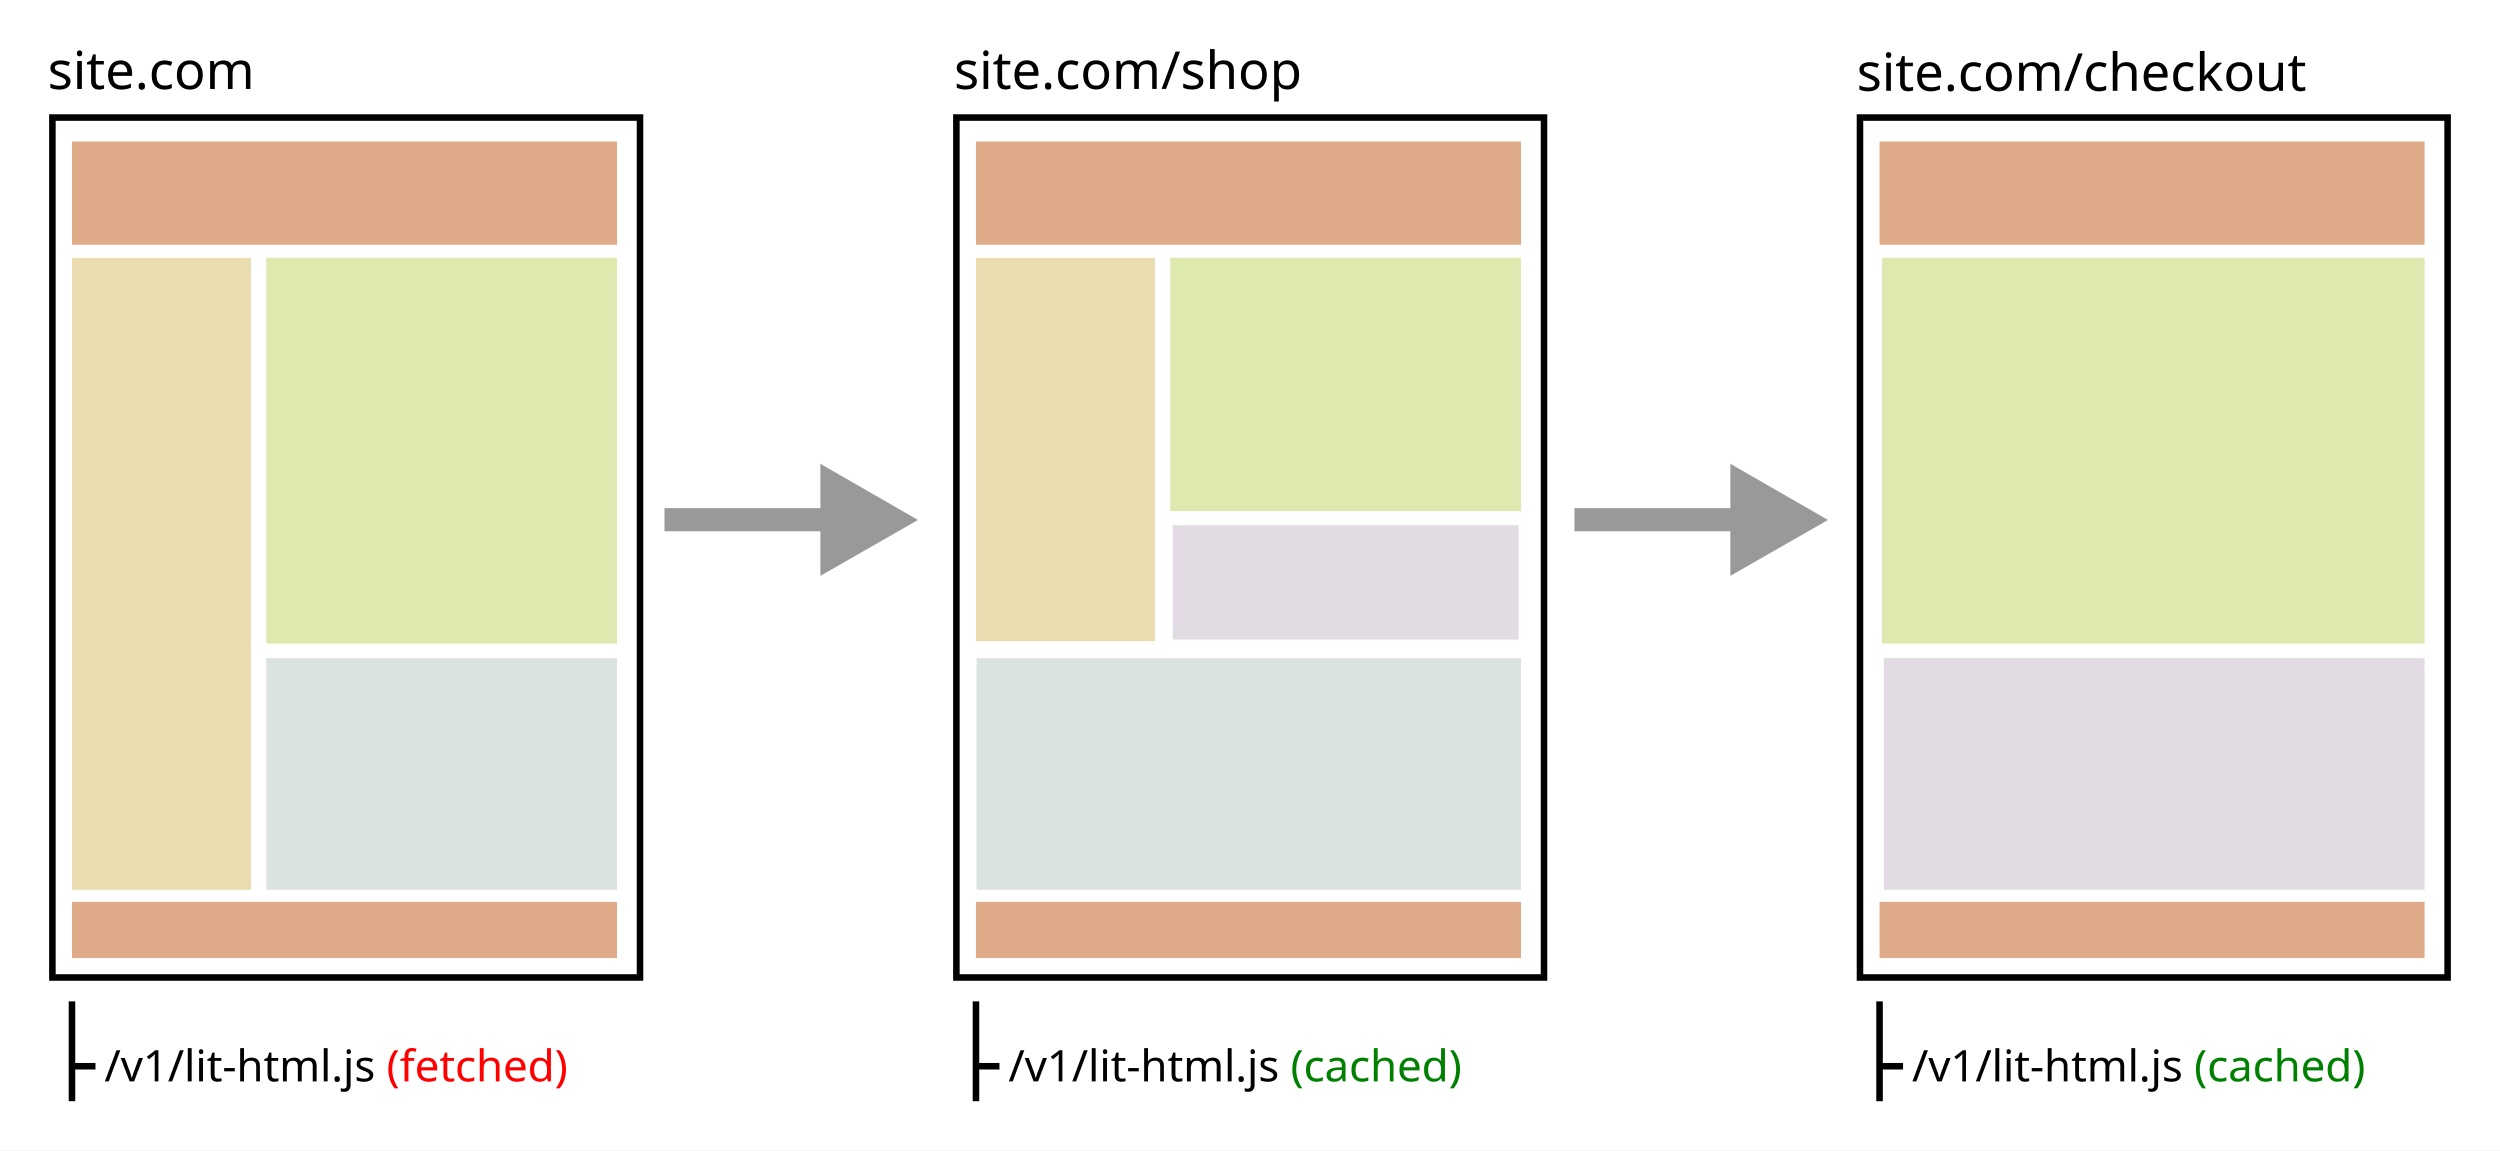
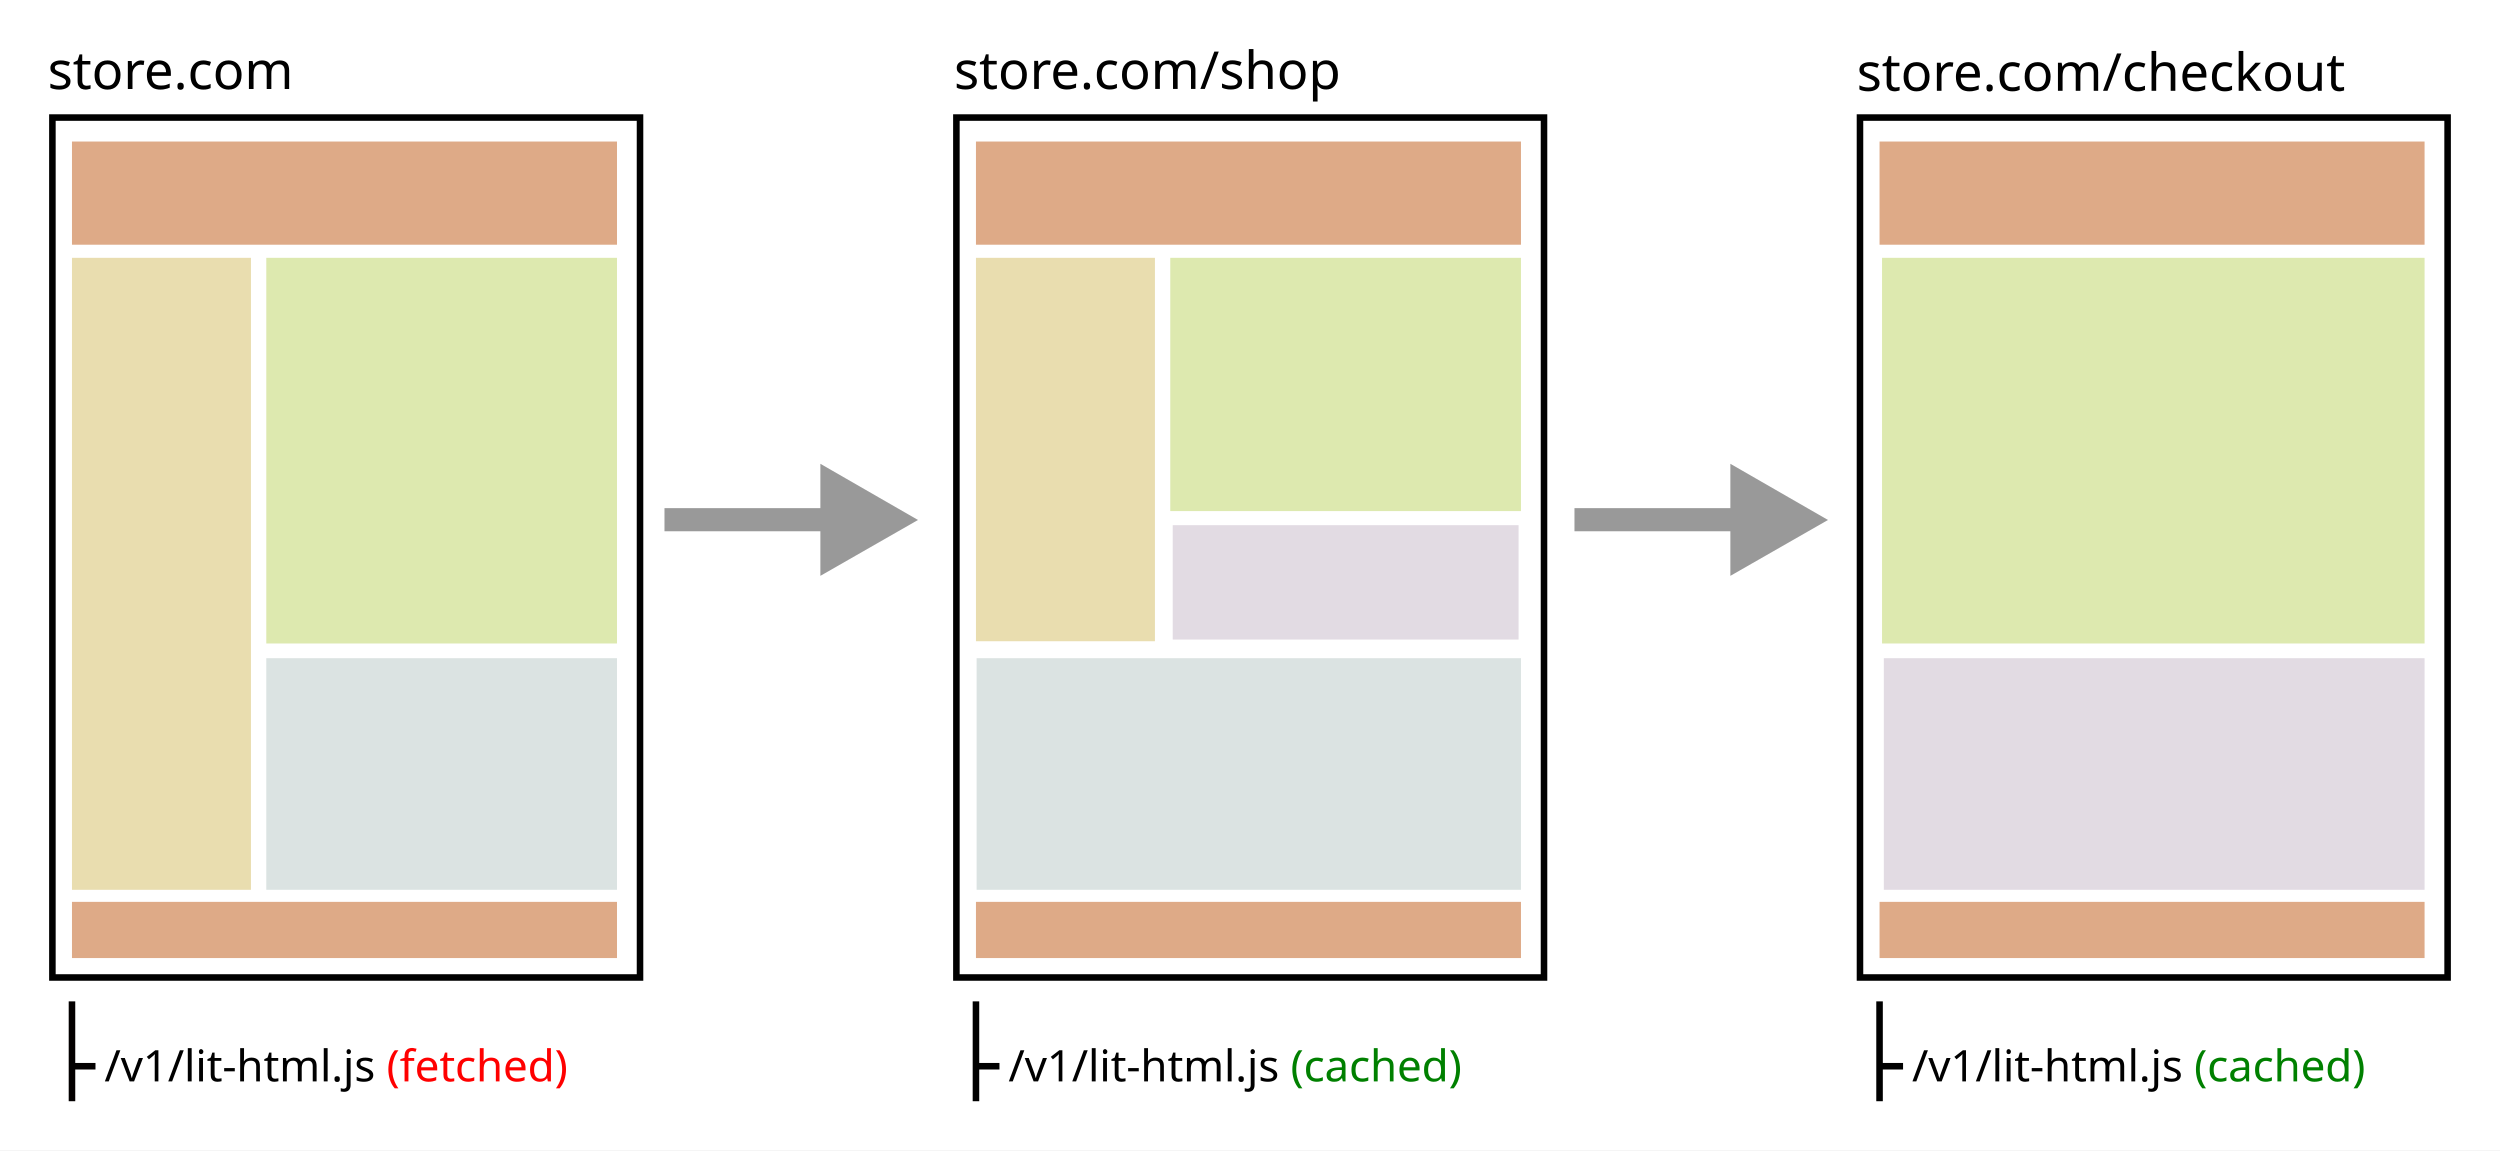
<svg xmlns="http://www.w3.org/2000/svg" width="763.353" height="351.25" viewBox="0 0 201.971 92.935">
  <path fill="#fff" d="M-2e-7 0h201.971v92.935H-2e-7z" />
  <path fill="none" stroke="#000" stroke-miterlimit="51" stroke-width=".529" d="M4.233 9.497h47.473v69.473H4.233z" />
  <path fill="#deaa87" d="M5.815 11.434h44.031v8.336H5.815zM5.815 72.86h44.031v4.54H5.815z" />
  <path fill="#e9ddaf" d="M5.815 20.829h14.459v51.057H5.815z" />
  <path fill="#dde9af" d="M21.513 20.829h28.333v31.157h-28.333z" />
  <path fill="#dbe3e2" d="M21.513 53.174h28.333v18.711h-28.333z" />
  <path stroke="#030000" stroke-width=".529" d="M5.815 80.899v8.067M5.866 86.139h1.848" />
  <text x="14.474" y="255.213" stroke-width=".265" font-family="sans-serif" font-size="10.583" font-weight="400" letter-spacing="0" style="line-height:1.25" transform="translate(-6.03125 -167.8464)" word-spacing="0">
    <tspan x="14.474" y="255.213" font-size="3.528">/v1/lit-html.js <tspan fill="red">(fetched)</tspan>
    </tspan>
  </text>
  <text x="9.883" y="175.038" stroke-width=".265" font-family="sans-serif" font-size="10.583" font-weight="400" letter-spacing="0" style="line-height:1.25" transform="translate(-6.03125 -167.8464)" word-spacing="0">
-     <tspan x="9.883" y="175.038" font-size="4.233">site.com</tspan>
+     <tspan x="9.883" y="175.038" font-size="4.233">store.com</tspan>
  </text>
  <path fill="none" stroke="#000" stroke-miterlimit="51" stroke-width=".529" d="M77.265 9.497h47.473v69.473h-47.473z" />
  <path fill="#deaa87" d="M78.846 11.434h44.031v8.336h-44.031zM78.846 72.86h44.031v4.54h-44.031z" />
  <path fill="#e9ddaf" d="M78.846 20.829h14.459v30.975h-14.459z" />
  <path fill="#dde9af" d="M94.544 20.829h28.333v20.461h-28.333z" />
  <path fill="#dbe3e2" d="M78.9 53.174h43.977v18.711h-43.977z" />
  <path fill="#999" stroke="#000" stroke-width=".529" d="M78.846 80.899v8.067" />
  <path fill="#999" stroke="#000" stroke-width=".529" d="M78.897 86.139h1.848" />
  <text x="87.505" y="255.213" stroke-width=".265" font-family="sans-serif" font-size="10.583" font-weight="400" letter-spacing="0" style="line-height:1.25" transform="translate(-6.03125 -167.8464)" word-spacing="0">
    <tspan x="87.505" y="255.213" font-size="3.528">/v1/lit-html.js <tspan fill="green">(cached)</tspan>
    </tspan>
  </text>
  <path fill="#e2dbe3" d="M94.743 42.428h27.94v9.241h-27.94z" />
  <text x="83.105" y="175.031" stroke-width=".265" font-family="sans-serif" font-size="10.583" font-weight="400" letter-spacing="0" style="line-height:1.25" transform="translate(-6.03125 -167.8464)" word-spacing="0">
-     <tspan x="83.105" y="175.031" font-size="4.233">site.com/shop</tspan>
+     <tspan x="83.105" y="175.031" font-size="4.233">store.com/shop</tspan>
  </text>
  <path fill="none" stroke="#000" stroke-miterlimit="51" stroke-width=".529" d="M150.265 9.497h47.473v69.473h-47.473z" />
  <path fill="#deaa87" d="M151.846 11.434h44.031v8.336h-44.031zM151.846 72.86h44.031v4.54h-44.031z" />
  <path fill="#dde9af" d="M152.046 20.829h43.832v31.157h-43.832z" />
  <path fill="#e2dbe3" d="M152.191 53.174h43.686v18.711h-43.686z" />
  <path fill="#999" stroke="#000" stroke-width=".529" d="M151.846 80.899v8.067" />
  <path fill="#999" stroke="#000" stroke-width=".529" d="M151.897 86.139h1.848" />
  <text x="160.505" y="255.213" stroke-width=".265" font-family="sans-serif" font-size="10.583" font-weight="400" letter-spacing="0" style="line-height:1.25" transform="translate(-6.03125 -167.8464)" word-spacing="0">
    <tspan x="160.505" y="255.213" font-size="3.528">/v1/lit-html.js <tspan fill="green">(cached)</tspan>
    </tspan>
  </text>
  <text x="156.032" y="175.177" stroke-width=".265" font-family="sans-serif" font-size="10.583" font-weight="400" letter-spacing="0" style="line-height:1.25" transform="translate(-6.03125 -167.8464)" word-spacing="0">
-     <tspan x="156.032" y="175.177" font-size="4.233">site.com/checkout</tspan>
+     <tspan x="156.032" y="175.177" font-size="4.233">store.com/checkout</tspan>
  </text>
  <path fill="#999" d="M74.163 42.008l-7.887-4.539v3.583h-12.594V42.918h12.594v3.604zM147.68 42.008l-7.887-4.539v3.583h-12.594V42.918h12.594v3.604z" />
</svg>
